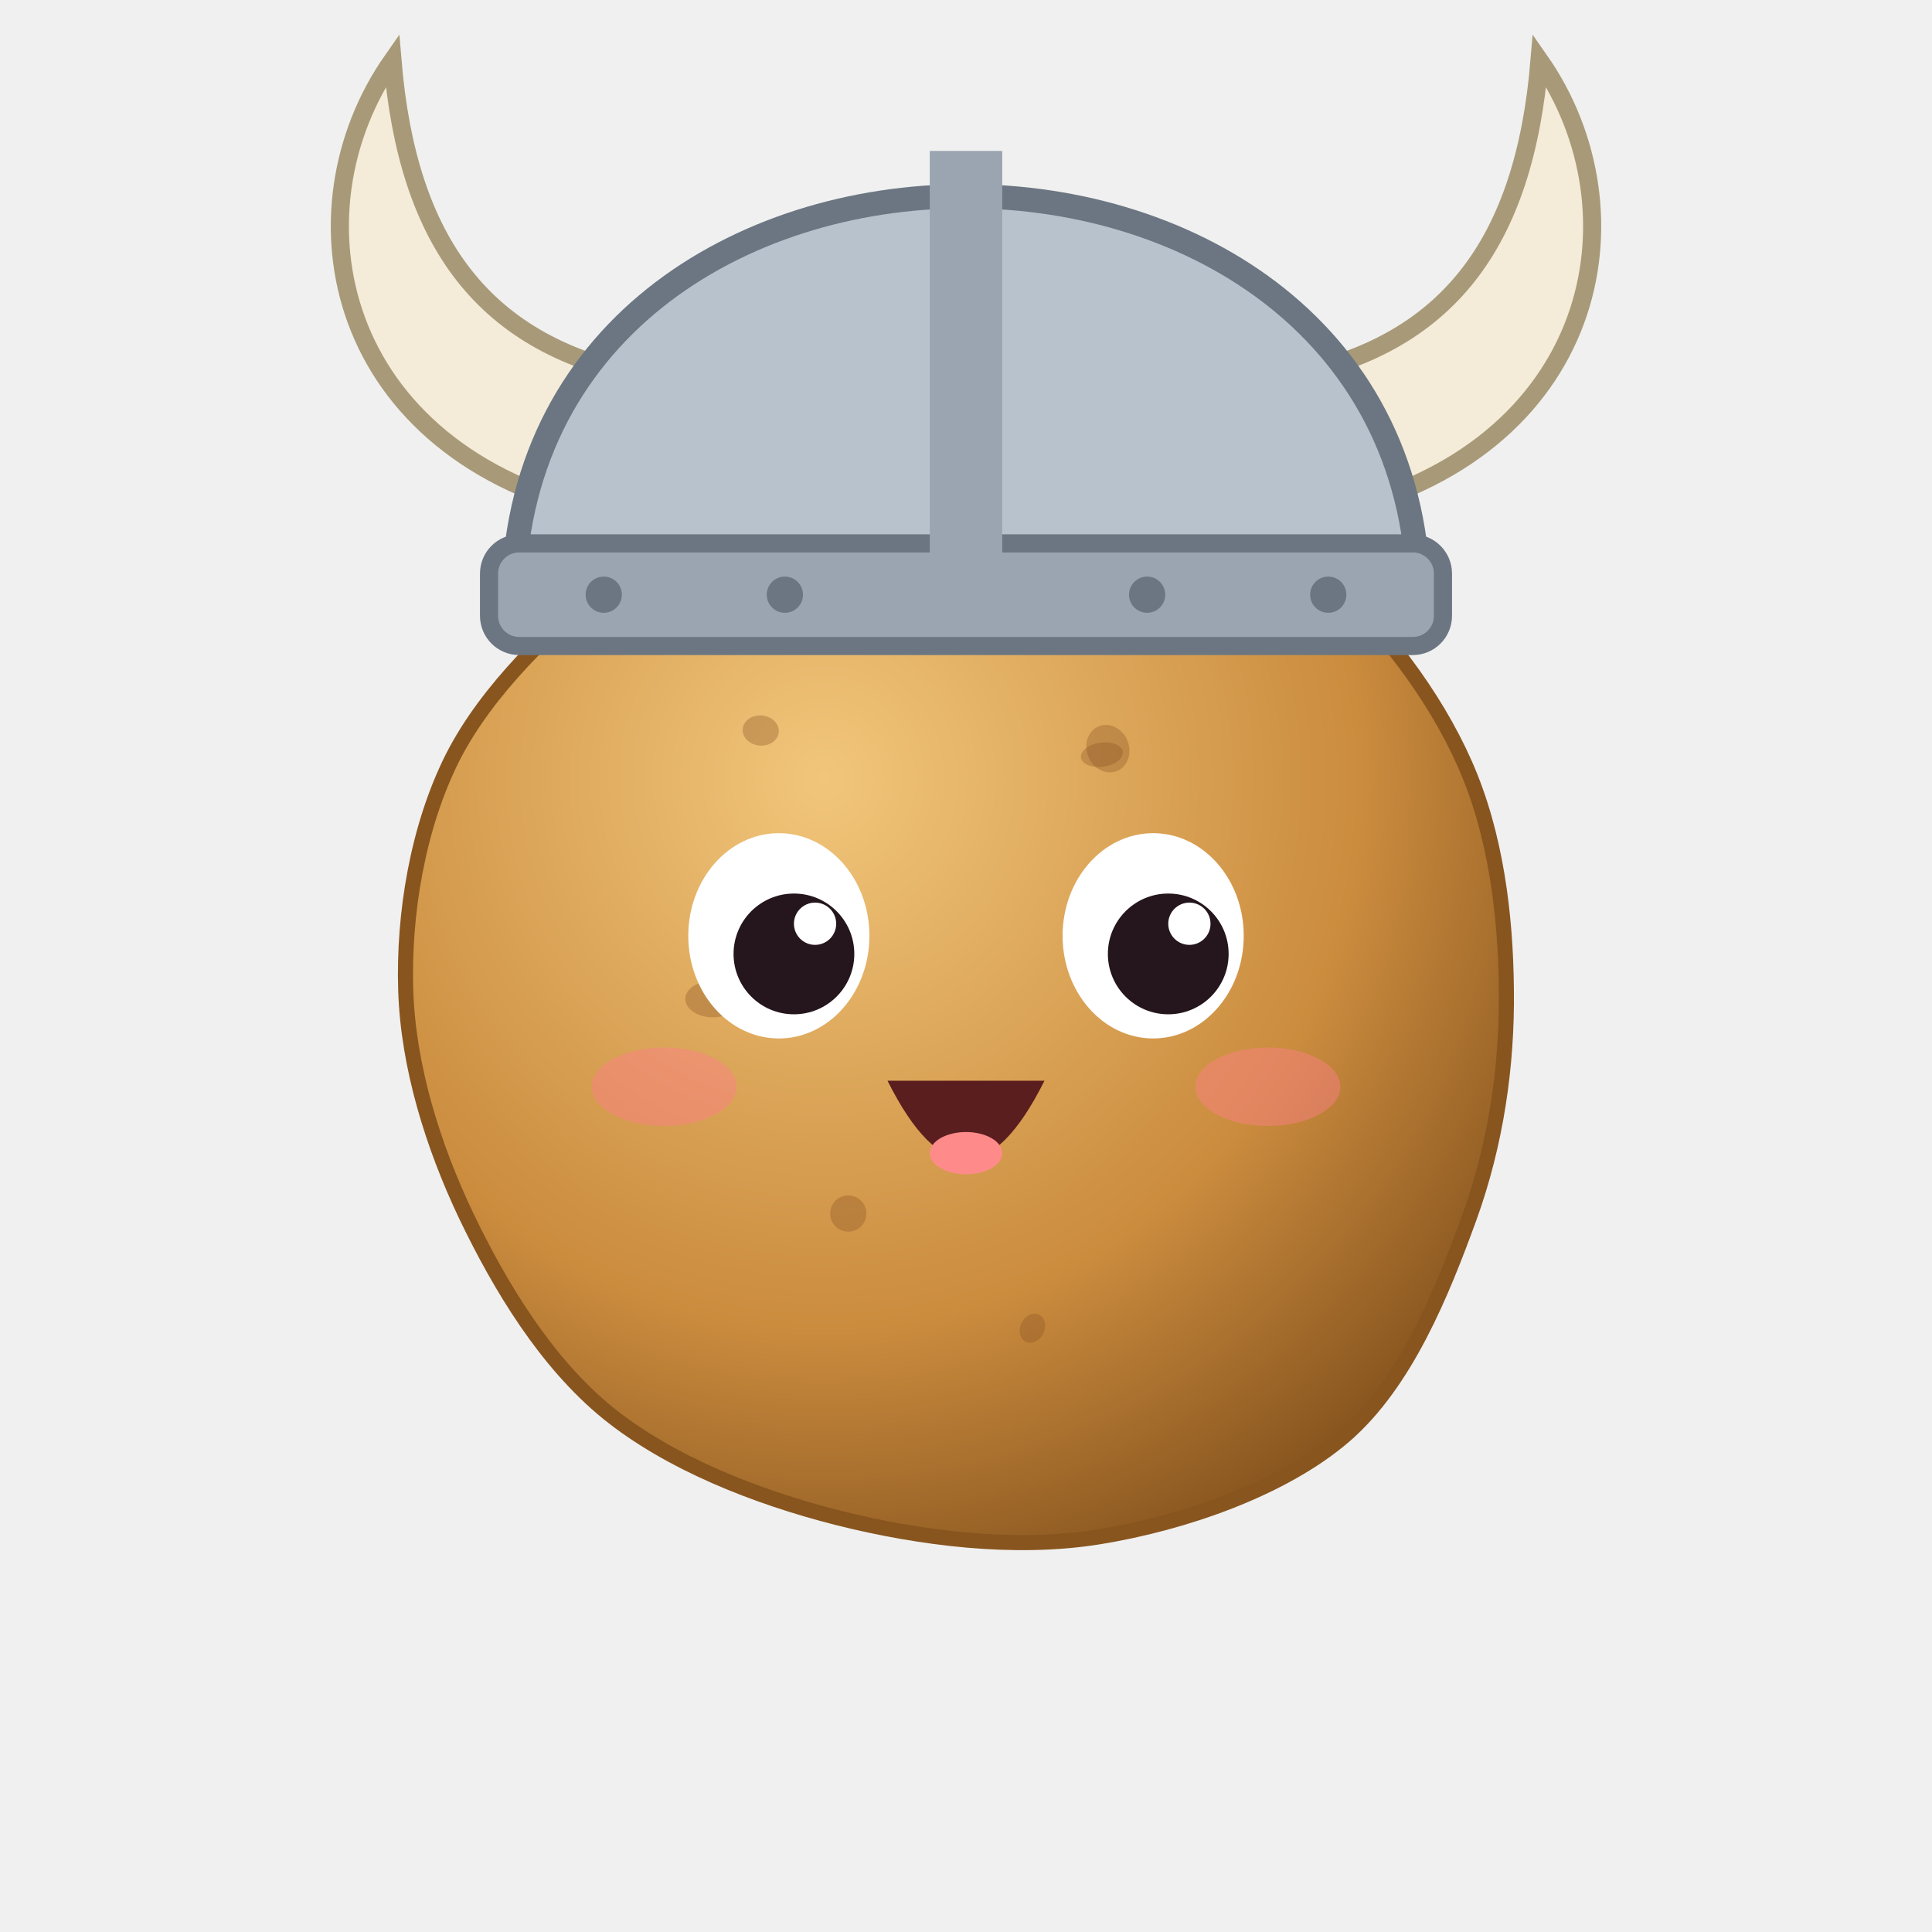
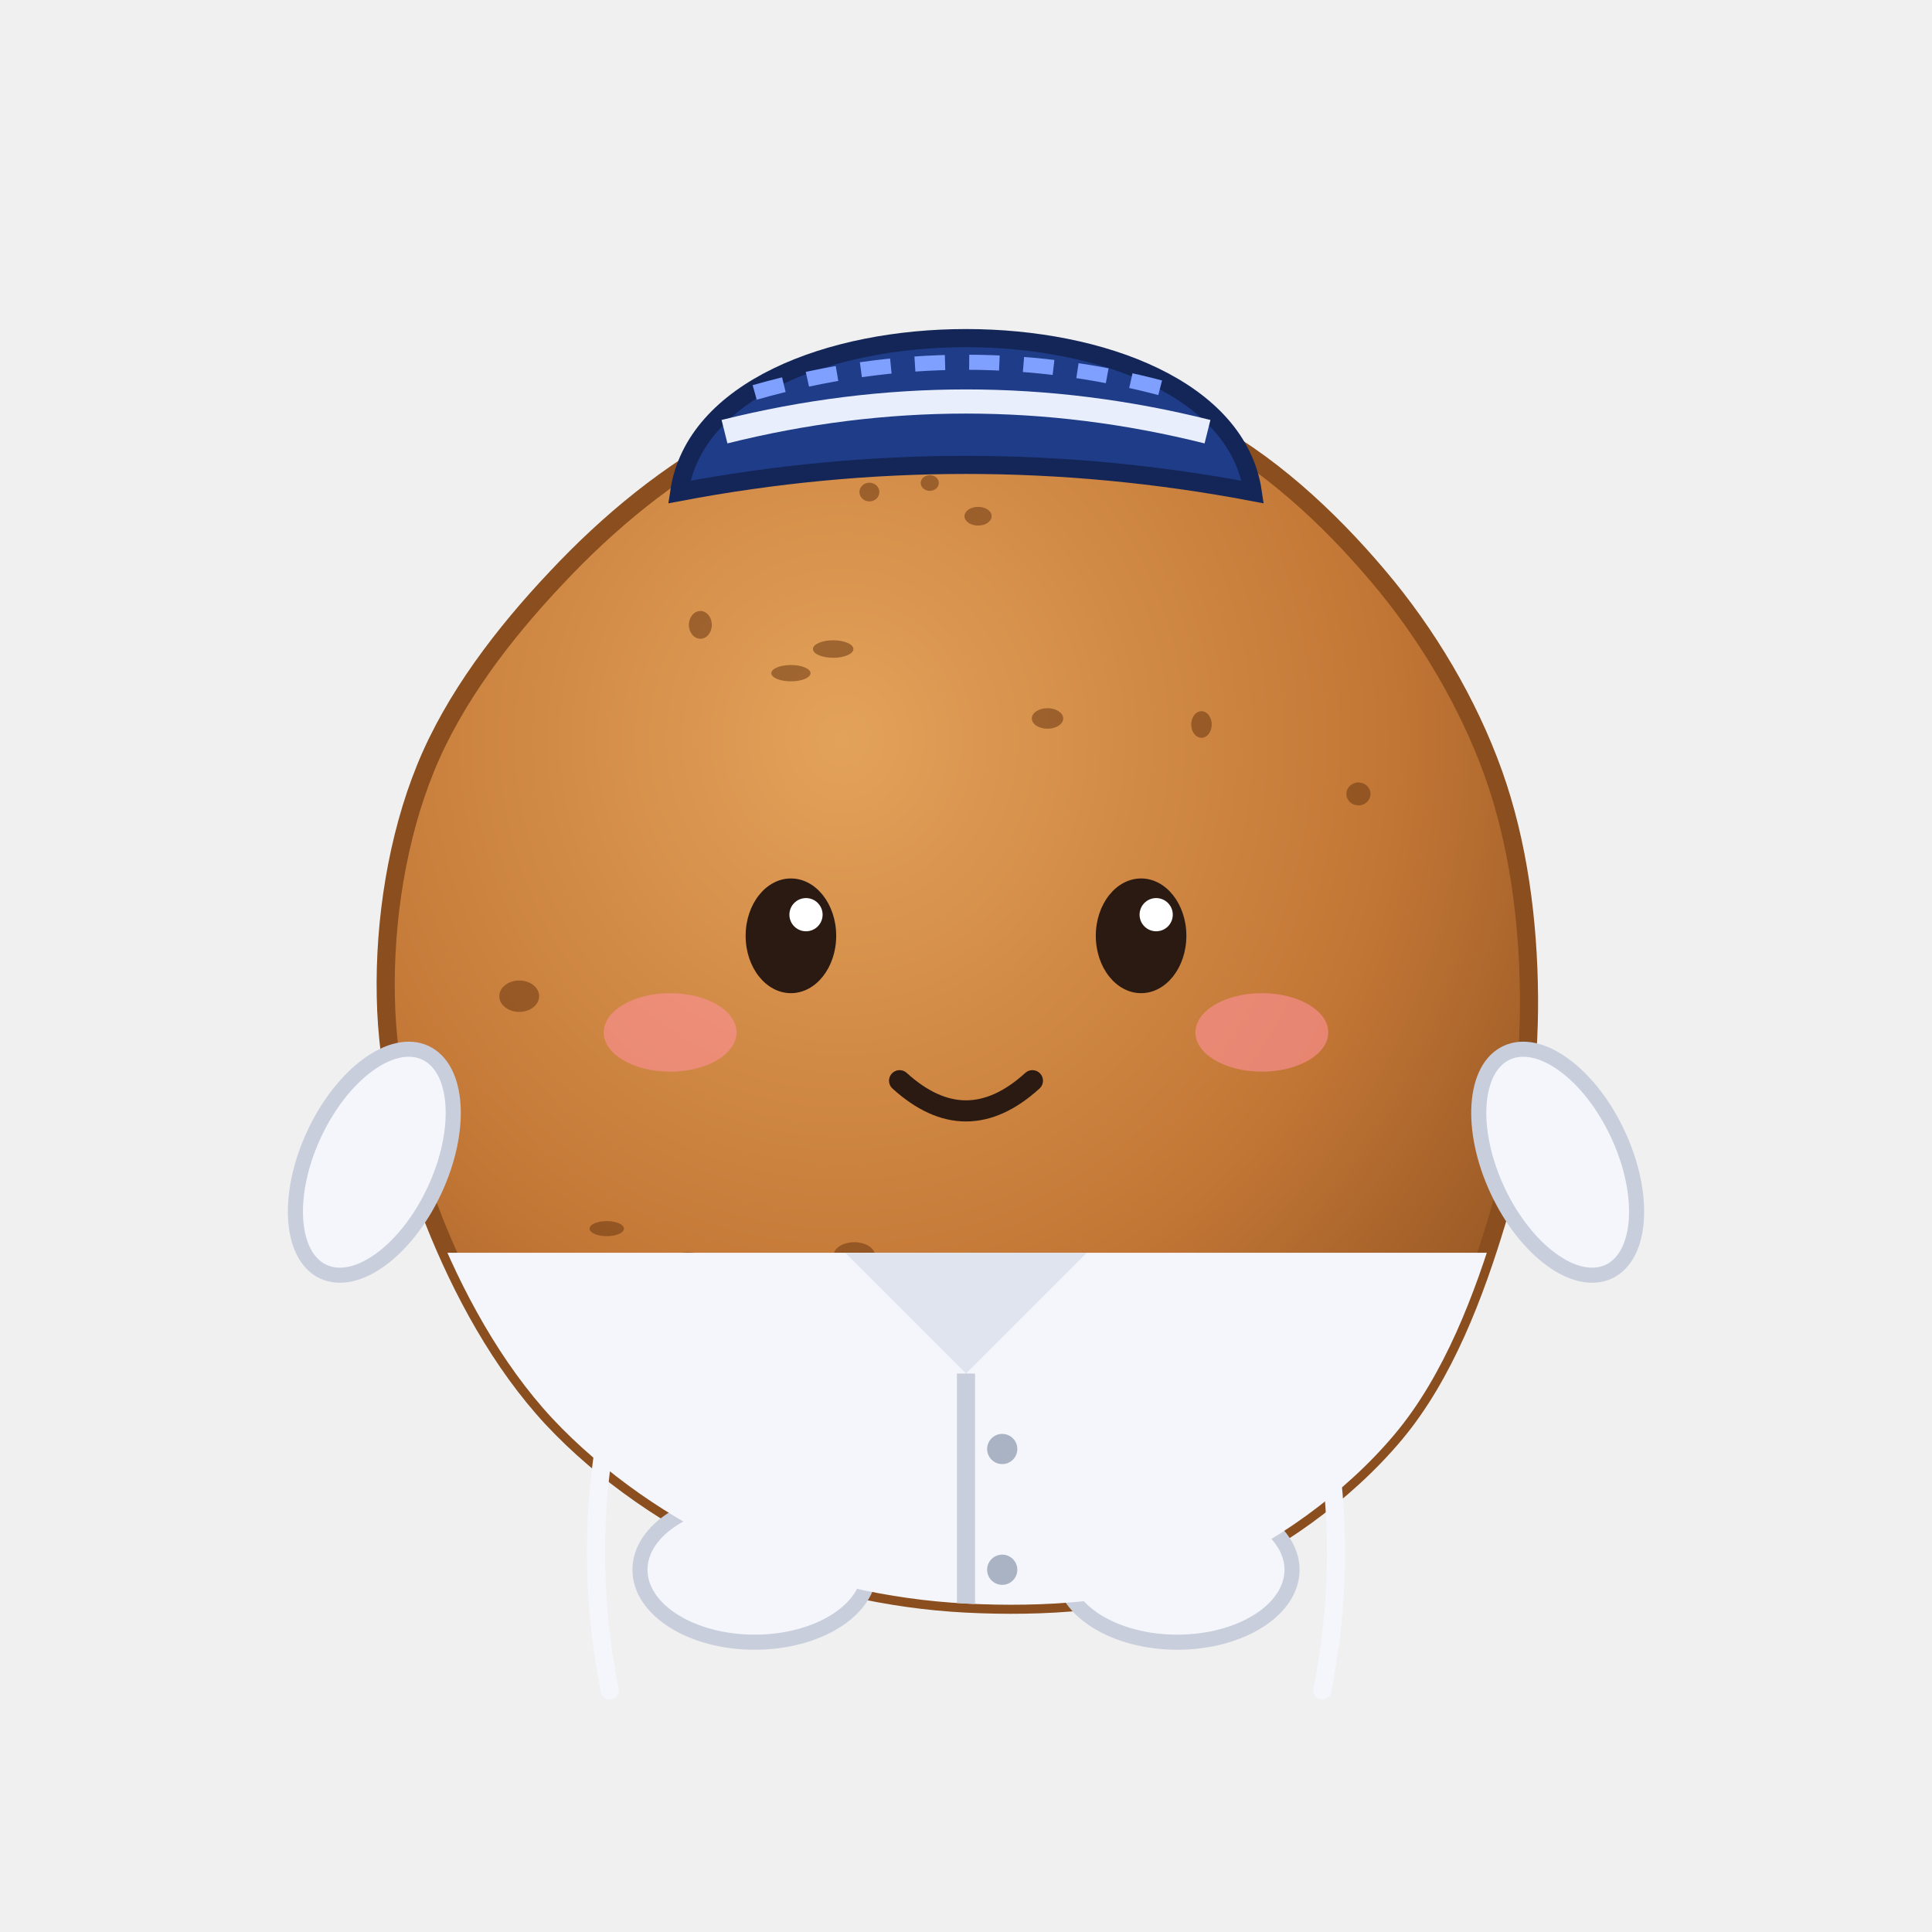
- <svg xmlns="http://www.w3.org/2000/svg" viewBox="-64 -64 640 640" width="640" height="640">
+ <svg xmlns="http://www.w3.org/2000/svg" viewBox="0 0 640 640" width="640" height="640">
  <defs>
-     <radialGradient id="g6" cx="38%" cy="32%" r="75%">
-       <stop offset="0" stop-color="#f1c67b" />
-       <stop offset=".65" stop-color="#cb8c3e" />
-       <stop offset="1" stop-color="#88551f" />
+     <radialGradient id="sk" cx="40%" cy="30%" r="80%">
+       <stop offset="0" stop-color="#e3a25a" />
+       <stop offset=".6" stop-color="#c27635" />
+       <stop offset="1" stop-color="#8a4e1f" />
    </radialGradient>
+     <clipPath id="bc">
+       <path d="M506.5,330.0 C506.7,354.7 503.3,380.2 495.9,404.3 C488.6,428.5 478.5,455.4 462.1,475.0 C445.8,494.5 421.5,512.2 397.8,521.6 C374.1,530.9 345.4,532.5 320.0,531.2 C294.6,529.9 268.2,524.0 245.4,513.8 C222.5,503.6 199.9,488.0 182.9,469.8 C166.0,451.6 153.0,427.7 143.8,404.5 C134.6,381.2 128.2,355.0 127.8,330.0 C127.3,305.0 131.6,277.4 141.0,254.4 C150.4,231.3 166.9,209.8 184.2,191.5 C201.4,173.1 222.0,156.0 244.6,144.4 C267.3,132.8 294.6,122.5 320.0,121.9 C345.4,121.3 374.1,129.4 396.8,140.8 C419.6,152.3 440.2,171.5 456.5,190.8 C472.8,210.0 486.4,233.0 494.7,256.2 C503.0,279.4 506.3,305.3 506.5,330.0Z" />
+     </clipPath>
  </defs>
-   <path d="M435.0,264.0 C435.3,289.0 431.6,314.8 422.7,339.4 C413.7,364.1 401.7,394.1 381.3,411.7 C360.8,429.3 327.9,440.6 300.0,445.1 C272.0,449.6 240.7,445.6 213.6,438.8 C186.4,431.9 157.8,420.6 137.3,404.0 C116.8,387.3 101.7,362.2 90.5,338.9 C79.4,315.6 71.2,289.3 70.4,264.0 C69.6,238.7 74.4,209.9 85.9,187.0 C97.5,164.2 118.6,144.3 139.6,126.8 C160.6,109.4 185.1,90.3 211.9,82.4 C238.8,74.5 273.8,72.4 300.8,79.5 C327.8,86.6 353.7,106.9 373.7,125.2 C393.8,143.5 411.1,166.1 421.3,189.2 C431.5,212.3 434.8,239.0 435.0,264.0Z" fill="url(#g6)" stroke="#88551f" stroke-width="5" />
-   <ellipse cx="212" cy="244" rx="7" ry="4" fill="#8a5424" opacity=".35" transform="rotate(133 212 244)" />
-   <ellipse cx="188" cy="178" rx="6" ry="5" fill="#8a5424" opacity=".35" transform="rotate(5 188 178)" />
-   <ellipse cx="278" cy="376" rx="5" ry="4" fill="#8a5424" opacity=".35" transform="rotate(117 278 376)" />
-   <ellipse cx="172" cy="267" rx="9" ry="6" fill="#8a5424" opacity=".35" transform="rotate(1 172 267)" />
-   <ellipse cx="301" cy="186" rx="7" ry="4" fill="#8a5424" opacity=".35" transform="rotate(172 301 186)" />
-   <ellipse cx="217" cy="338" rx="6" ry="6" fill="#8a5424" opacity=".35" transform="rotate(109 217 338)" />
-   <ellipse cx="303" cy="184" rx="8" ry="7" fill="#8a5424" opacity=".35" transform="rotate(68 303 184)" />
-   <ellipse cx="194" cy="246" rx="30" ry="34" fill="#fff" />
-   <circle cx="199" cy="252" r="20" fill="#24161c" />
-   <circle cx="206" cy="242" r="7" fill="#fff" />
-   <ellipse cx="318" cy="246" rx="30" ry="34" fill="#fff" />
-   <circle cx="323" cy="252" r="20" fill="#24161c" />
-   <circle cx="330" cy="242" r="7" fill="#fff" />
-   <ellipse cx="156" cy="296" rx="24" ry="13" fill="#ff7f8a" opacity=".45" />
-   <ellipse cx="356" cy="296" rx="24" ry="13" fill="#ff7f8a" opacity=".45" />
-   <path d="M230,294 Q256,346 282,294 Z" fill="#5a1e1e" />
-   <ellipse cx="256" cy="318" rx="12" ry="7" fill="#ff8a8a" />
-   <path d="M136,106 C46,86 31,6 66,-44 C71,16 96,51 151,61Z" fill="#f4ecd8" stroke="#a89a78" stroke-width="6" />
-   <path d="M376,106 C466,86 481,6 446,-44 C441,16 416,51 361,61Z" fill="#f4ecd8" stroke="#a89a78" stroke-width="6" />
-   <path d="M106,136 C106,-44 406,-44 406,136Z" fill="#b8c2cc" stroke="#6b7682" stroke-width="8" />
-   <rect x="98" y="116" width="316" height="34" rx="10" fill="#9aa5b1" stroke="#6b7682" stroke-width="6" />
-   <rect x="244" y="-14" width="24" height="140" fill="#9aa5b1" />
-   <circle cx="136" cy="133" r="6" fill="#6b7682" />
-   <circle cx="196" cy="133" r="6" fill="#6b7682" />
-   <circle cx="316" cy="133" r="6" fill="#6b7682" />
-   <circle cx="376" cy="133" r="6" fill="#6b7682" />
+   <path d="M506.5,330.0 C506.7,354.7 503.3,380.2 495.9,404.3 C488.6,428.5 478.5,455.4 462.1,475.0 C445.8,494.5 421.5,512.2 397.8,521.6 C374.1,530.9 345.4,532.5 320.0,531.2 C294.6,529.9 268.2,524.0 245.4,513.8 C222.5,503.6 199.9,488.0 182.9,469.8 C166.0,451.6 153.0,427.7 143.8,404.5 C134.6,381.2 128.2,355.0 127.8,330.0 C127.3,305.0 131.6,277.4 141.0,254.4 C150.4,231.3 166.9,209.8 184.2,191.5 C201.4,173.1 222.0,156.0 244.6,144.4 C267.3,132.8 294.6,122.5 320.0,121.9 C345.4,121.3 374.1,129.4 396.8,140.8 C419.6,152.3 440.2,171.5 456.5,190.8 C472.8,210.0 486.4,233.0 494.7,256.2 C503.0,279.4 506.3,305.3 506.5,330.0Z" fill="url(#sk)" stroke="#8a4e1f" stroke-width="6" />
+   <ellipse cx="450" cy="263" rx="4.0" ry="3.8" fill="#6b3812" opacity=".55" />
+   <ellipse cx="232" cy="207" rx="3.8" ry="4.6" fill="#6b3812" opacity=".55" />
+   <ellipse cx="228" cy="418" rx="6.3" ry="3.2" fill="#6b3812" opacity=".55" />
+   <ellipse cx="371" cy="429" rx="6.9" ry="3.7" fill="#6b3812" opacity=".55" />
+   <ellipse cx="324" cy="171" rx="4.5" ry="3.1" fill="#6b3812" opacity=".55" />
+   <ellipse cx="286" cy="458" rx="6.5" ry="3.3" fill="#6b3812" opacity=".55" />
+   <ellipse cx="172" cy="330" rx="6.6" ry="5.2" fill="#6b3812" opacity=".55" />
+   <ellipse cx="201" cy="407" rx="5.7" ry="2.5" fill="#6b3812" opacity=".55" />
+   <ellipse cx="347" cy="238" rx="5.2" ry="3.4" fill="#6b3812" opacity=".55" />
+   <ellipse cx="262" cy="223" rx="6.5" ry="2.7" fill="#6b3812" opacity=".55" />
+   <ellipse cx="184" cy="433" rx="3.1" ry="2.8" fill="#6b3812" opacity=".55" />
+   <ellipse cx="288" cy="163" rx="3.3" ry="3.1" fill="#6b3812" opacity=".55" />
+   <ellipse cx="276" cy="215" rx="6.7" ry="2.9" fill="#6b3812" opacity=".55" />
+   <ellipse cx="283" cy="416" rx="6.9" ry="4.5" fill="#6b3812" opacity=".55" />
+   <ellipse cx="398" cy="240" rx="3.4" ry="4.4" fill="#6b3812" opacity=".55" />
+   <ellipse cx="308" cy="160" rx="3.0" ry="2.6" fill="#6b3812" opacity=".55" />
+   <ellipse cx="250" cy="520" rx="38" ry="24" fill="#f4f6fb" stroke="#c8cedb" stroke-width="5" />
+   <ellipse cx="390" cy="520" rx="38" ry="24" fill="#f4f6fb" stroke="#c8cedb" stroke-width="5" />
+   <ellipse cx="124" cy="385" rx="22" ry="40" fill="#f4f6fb" stroke="#c8cedb" stroke-width="5" transform="rotate(25 124 385)" />
+   <ellipse cx="516" cy="385" rx="22" ry="40" fill="#f4f6fb" stroke="#c8cedb" stroke-width="5" transform="rotate(-25 516 385)" />
+   <g clip-path="url(#bc)">
+     <rect x="0" y="415" width="640" height="400" fill="#f4f6fb" />
+     <path d="M280,415 L320,455 L360,415" fill="#dfe4ee" />
+     <rect x="317" y="455" width="6" height="120" fill="#c8cedb" />
+     <circle cx="332" cy="480" r="5" fill="#aab3c4" />
+     <circle cx="332" cy="520" r="5" fill="#aab3c4" />
+     <circle cx="332" cy="560" r="5" fill="#aab3c4" />
+   </g>
+   <path d="M200,480 q-6,40 2,80" stroke="#f4f6fb" stroke-width="6" fill="none" stroke-linecap="round" />
+   <path d="M440,480 q6,40 -2,80" stroke="#f4f6fb" stroke-width="6" fill="none" stroke-linecap="round" />
+   <ellipse cx="262" cy="310" rx="15" ry="19" fill="#2a1a12" />
+   <circle cx="267" cy="303" r="5.5" fill="#fff" />
+   <ellipse cx="378" cy="310" rx="15" ry="19" fill="#2a1a12" />
+   <circle cx="383" cy="303" r="5.5" fill="#fff" />
+   <ellipse cx="222" cy="342" rx="22" ry="13" fill="#ff8f9a" opacity=".6" />
+   <ellipse cx="418" cy="342" rx="22" ry="13" fill="#ff8f9a" opacity=".6" />
+   <path d="M298,358 Q320,378 342,358" stroke="#2a1a12" stroke-width="7" fill="none" stroke-linecap="round" />
+   <path d="M225,163 C235,95 405,95 415,163 Q320,145 225,163Z" fill="#1f3c88" stroke="#132657" stroke-width="6" />
+   <path d="M240,143 Q320,123 400,143" stroke="#e8eefc" stroke-width="8" fill="none" />
+   <path d="M250,130 Q320,110 390,130" stroke="#7fa0ff" stroke-width="5" fill="none" stroke-dasharray="10 8" />
</svg>
